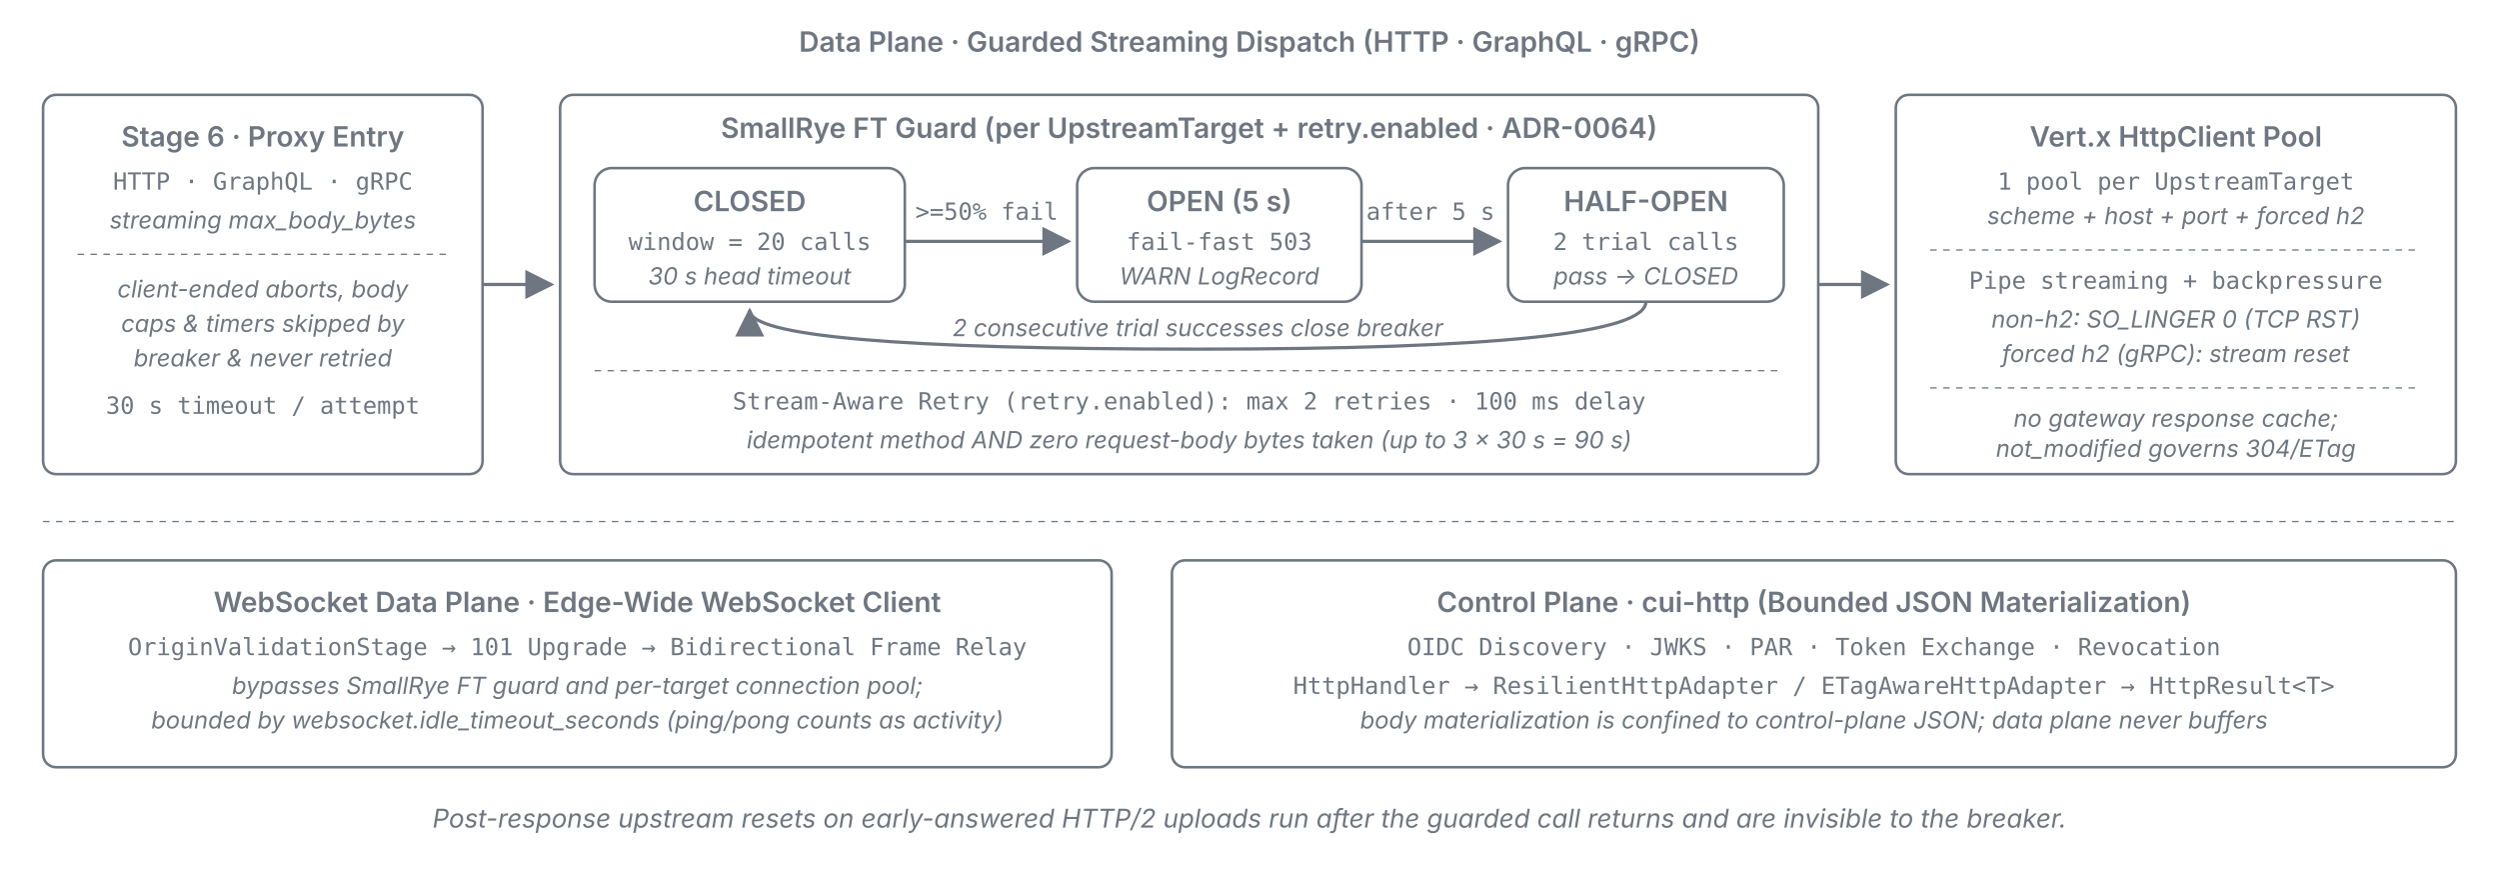
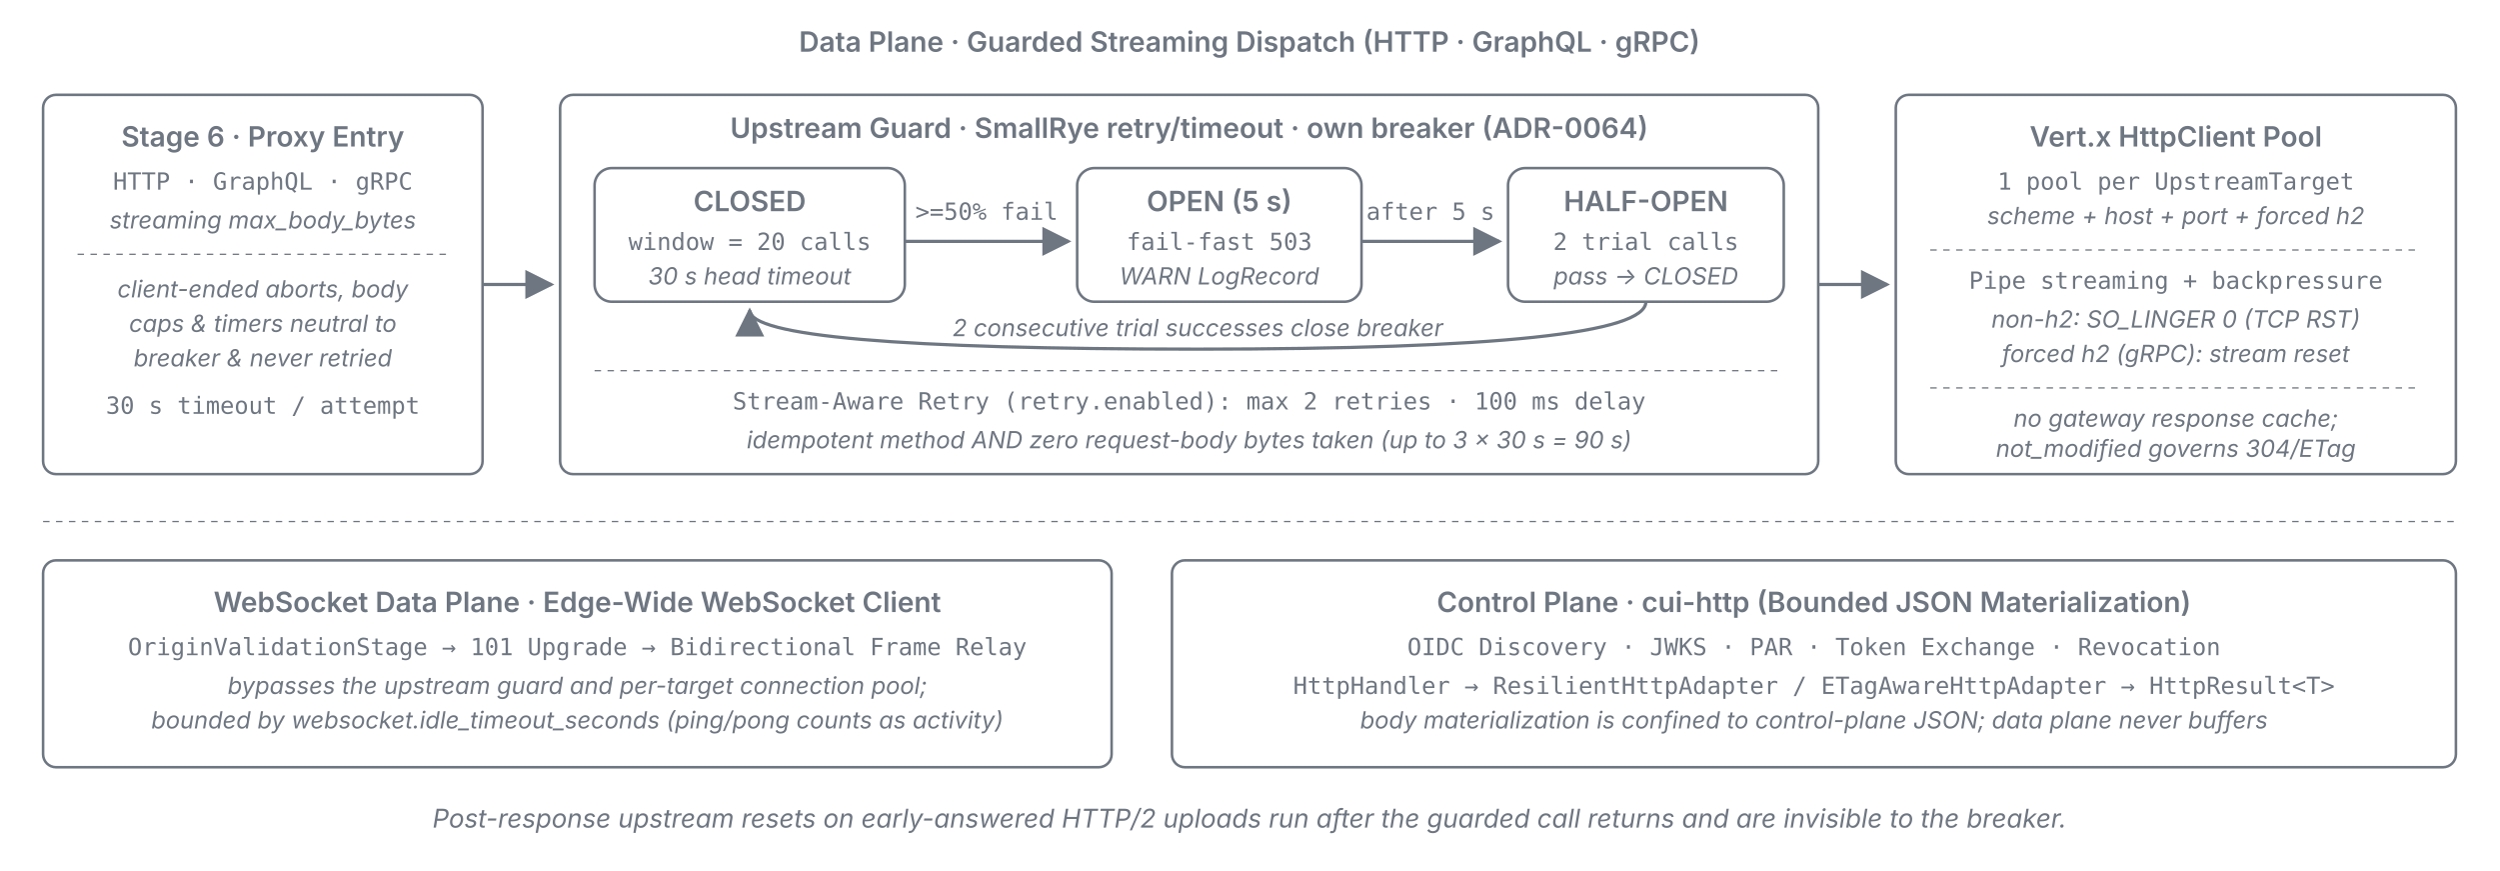
<svg xmlns="http://www.w3.org/2000/svg" viewBox="0 0 1160 404" role="img" aria-labelledby="title desc" font-family="ui-sans-serif, -apple-system, system-ui, 'Segoe UI', sans-serif">
  <defs>
    <marker id="arrow" viewBox="0 0 10 10" refX="9" refY="5" markerWidth="9" markerHeight="9" orient="auto">
      <path d="M0,0 L10,5 L0,10 z" class="arrow-fill" />
    </marker>
    <style>
      .stage      { font-size: 13px; font-weight: 600; fill: #6e7681; text-anchor: middle; }
      .mono       { font-size: 11px; fill: #6e7681; text-anchor: middle; font-family: ui-monospace, 'SF Mono', Menlo, Consolas, monospace; }
      .sub        { font-size: 11px; fill: #6e7681; text-anchor: middle; font-style: italic; }
      .caption    { font-size: 12px; fill: #6e7681; text-anchor: middle; font-style: italic; }
      .stroke     { stroke: #6e7681; stroke-width: 1.2; fill: none; }
      .track      { stroke: #6e7681; stroke-width: 1.5; fill: none; }
      .dash       { stroke: #6e7681; stroke-width: 0.6; stroke-dasharray: 3 3; fill: none; }
      .arrow-fill { fill: #6e7681; }
    </style>
  </defs>
  <text x="580" y="24" class="stage">Data Plane · Guarded Streaming Dispatch (HTTP · GraphQL · gRPC)</text>
  <rect class="stroke" x="20" y="44" width="204" height="176" rx="6" />
  <text x="122" y="68" class="stage">Stage 6 · Proxy Entry</text>
  <text x="122" y="88" class="mono">HTTP · GraphQL · gRPC</text>
  <text x="122" y="106" class="sub">streaming max_body_bytes</text>
  <line class="dash" x1="36" y1="118" x2="208" y2="118" />
  <text x="122" y="138" class="sub">client-ended aborts, body</text>
-   <text x="122" y="154" class="sub">caps &amp; timers skipped by</text>
+   <text x="122" y="154" class="sub">caps &amp; timers neutral to</text>
  <text x="122" y="170" class="sub">breaker &amp; never retried</text>
  <text x="122" y="192" class="mono">30 s timeout / attempt</text>
  <line class="track" x1="224" y1="132" x2="256" y2="132" marker-end="url(#arrow)" />
  <rect class="stroke" x="260" y="44" width="584" height="176" rx="6" />
-   <text x="552" y="64" class="stage">SmallRye FT Guard (per UpstreamTarget + retry.enabled · ADR-0064)</text>
+   <text x="552" y="64" class="stage">Upstream Guard · SmallRye retry/timeout · own breaker (ADR-0064)</text>
  <rect class="stroke" x="276" y="78" width="144" height="62" rx="8" ry="8" />
  <text x="348" y="98" class="stage">CLOSED</text>
  <text x="348" y="116" class="mono">window = 20 calls</text>
  <text x="348" y="132" class="sub">30 s head timeout</text>
  <line class="track" x1="420" y1="112" x2="496" y2="112" marker-end="url(#arrow)" />
  <text x="458" y="102" class="mono">&gt;=50% fail</text>
  <rect class="stroke" x="500" y="78" width="132" height="62" rx="8" ry="8" />
  <text x="566" y="98" class="stage">OPEN (5 s)</text>
  <text x="566" y="116" class="mono">fail-fast 503</text>
  <text x="566" y="132" class="sub">WARN LogRecord</text>
  <line class="track" x1="632" y1="112" x2="696" y2="112" marker-end="url(#arrow)" />
  <text x="664" y="102" class="mono">after 5 s</text>
  <rect class="stroke" x="700" y="78" width="128" height="62" rx="8" ry="8" />
  <text x="764" y="98" class="stage">HALF-OPEN</text>
  <text x="764" y="116" class="mono">2 trial calls</text>
  <text x="764" y="132" class="sub">pass → CLOSED</text>
  <path class="track" d="M 764 140 Q 764 162 556 162 Q 348 162 348 144" marker-end="url(#arrow)" />
  <text x="556" y="156" class="sub">2 consecutive trial successes close breaker</text>
  <line class="dash" x1="276" y1="172" x2="828" y2="172" />
  <text x="552" y="190" class="mono">Stream-Aware Retry (retry.enabled): max 2 retries · 100 ms delay</text>
  <text x="552" y="208" class="sub">idempotent method AND zero request-body bytes taken (up to 3 × 30 s = 90 s)</text>
  <line class="track" x1="844" y1="132" x2="876" y2="132" marker-end="url(#arrow)" />
  <rect class="stroke" x="880" y="44" width="260" height="176" rx="6" />
  <text x="1010" y="68" class="stage">Vert.x HttpClient Pool</text>
  <text x="1010" y="88" class="mono">1 pool per UpstreamTarget</text>
  <text x="1010" y="104" class="sub">scheme + host + port + forced h2</text>
  <line class="dash" x1="896" y1="116" x2="1124" y2="116" />
  <text x="1010" y="134" class="mono">Pipe streaming + backpressure</text>
  <text x="1010" y="152" class="sub">non-h2: SO_LINGER 0 (TCP RST)</text>
  <text x="1010" y="168" class="sub">forced h2 (gRPC): stream reset</text>
  <line class="dash" x1="896" y1="180" x2="1124" y2="180" />
  <text x="1010" y="198" class="sub">no gateway response cache;</text>
  <text x="1010" y="212" class="sub">not_modified governs 304/ETag</text>
  <line class="dash" x1="20" y1="242" x2="1140" y2="242" />
  <rect class="stroke" x="20" y="260" width="496" height="96" rx="6" />
  <text x="268" y="284" class="stage">WebSocket Data Plane · Edge-Wide WebSocket Client</text>
  <text x="268" y="304" class="mono">OriginValidationStage → 101 Upgrade → Bidirectional Frame Relay</text>
-   <text x="268" y="322" class="sub">bypasses SmallRye FT guard and per-target connection pool;</text>
+   <text x="268" y="322" class="sub">bypasses the upstream guard and per-target connection pool;</text>
  <text x="268" y="338" class="sub">bounded by websocket.idle_timeout_seconds (ping/pong counts as activity)</text>
  <rect class="stroke" x="544" y="260" width="596" height="96" rx="6" />
  <text x="842" y="284" class="stage">Control Plane · cui-http (Bounded JSON Materialization)</text>
  <text x="842" y="304" class="mono">OIDC Discovery · JWKS · PAR · Token Exchange · Revocation</text>
  <text x="842" y="322" class="mono">HttpHandler → ResilientHttpAdapter / ETagAwareHttpAdapter → HttpResult&lt;T&gt;</text>
  <text x="842" y="338" class="sub">body materialization is confined to control-plane JSON; data plane never buffers</text>
  <text x="580" y="384" class="caption">Post-response upstream resets on early-answered HTTP/2 uploads run after the guarded call returns and are invisible to the breaker.</text>
</svg>
